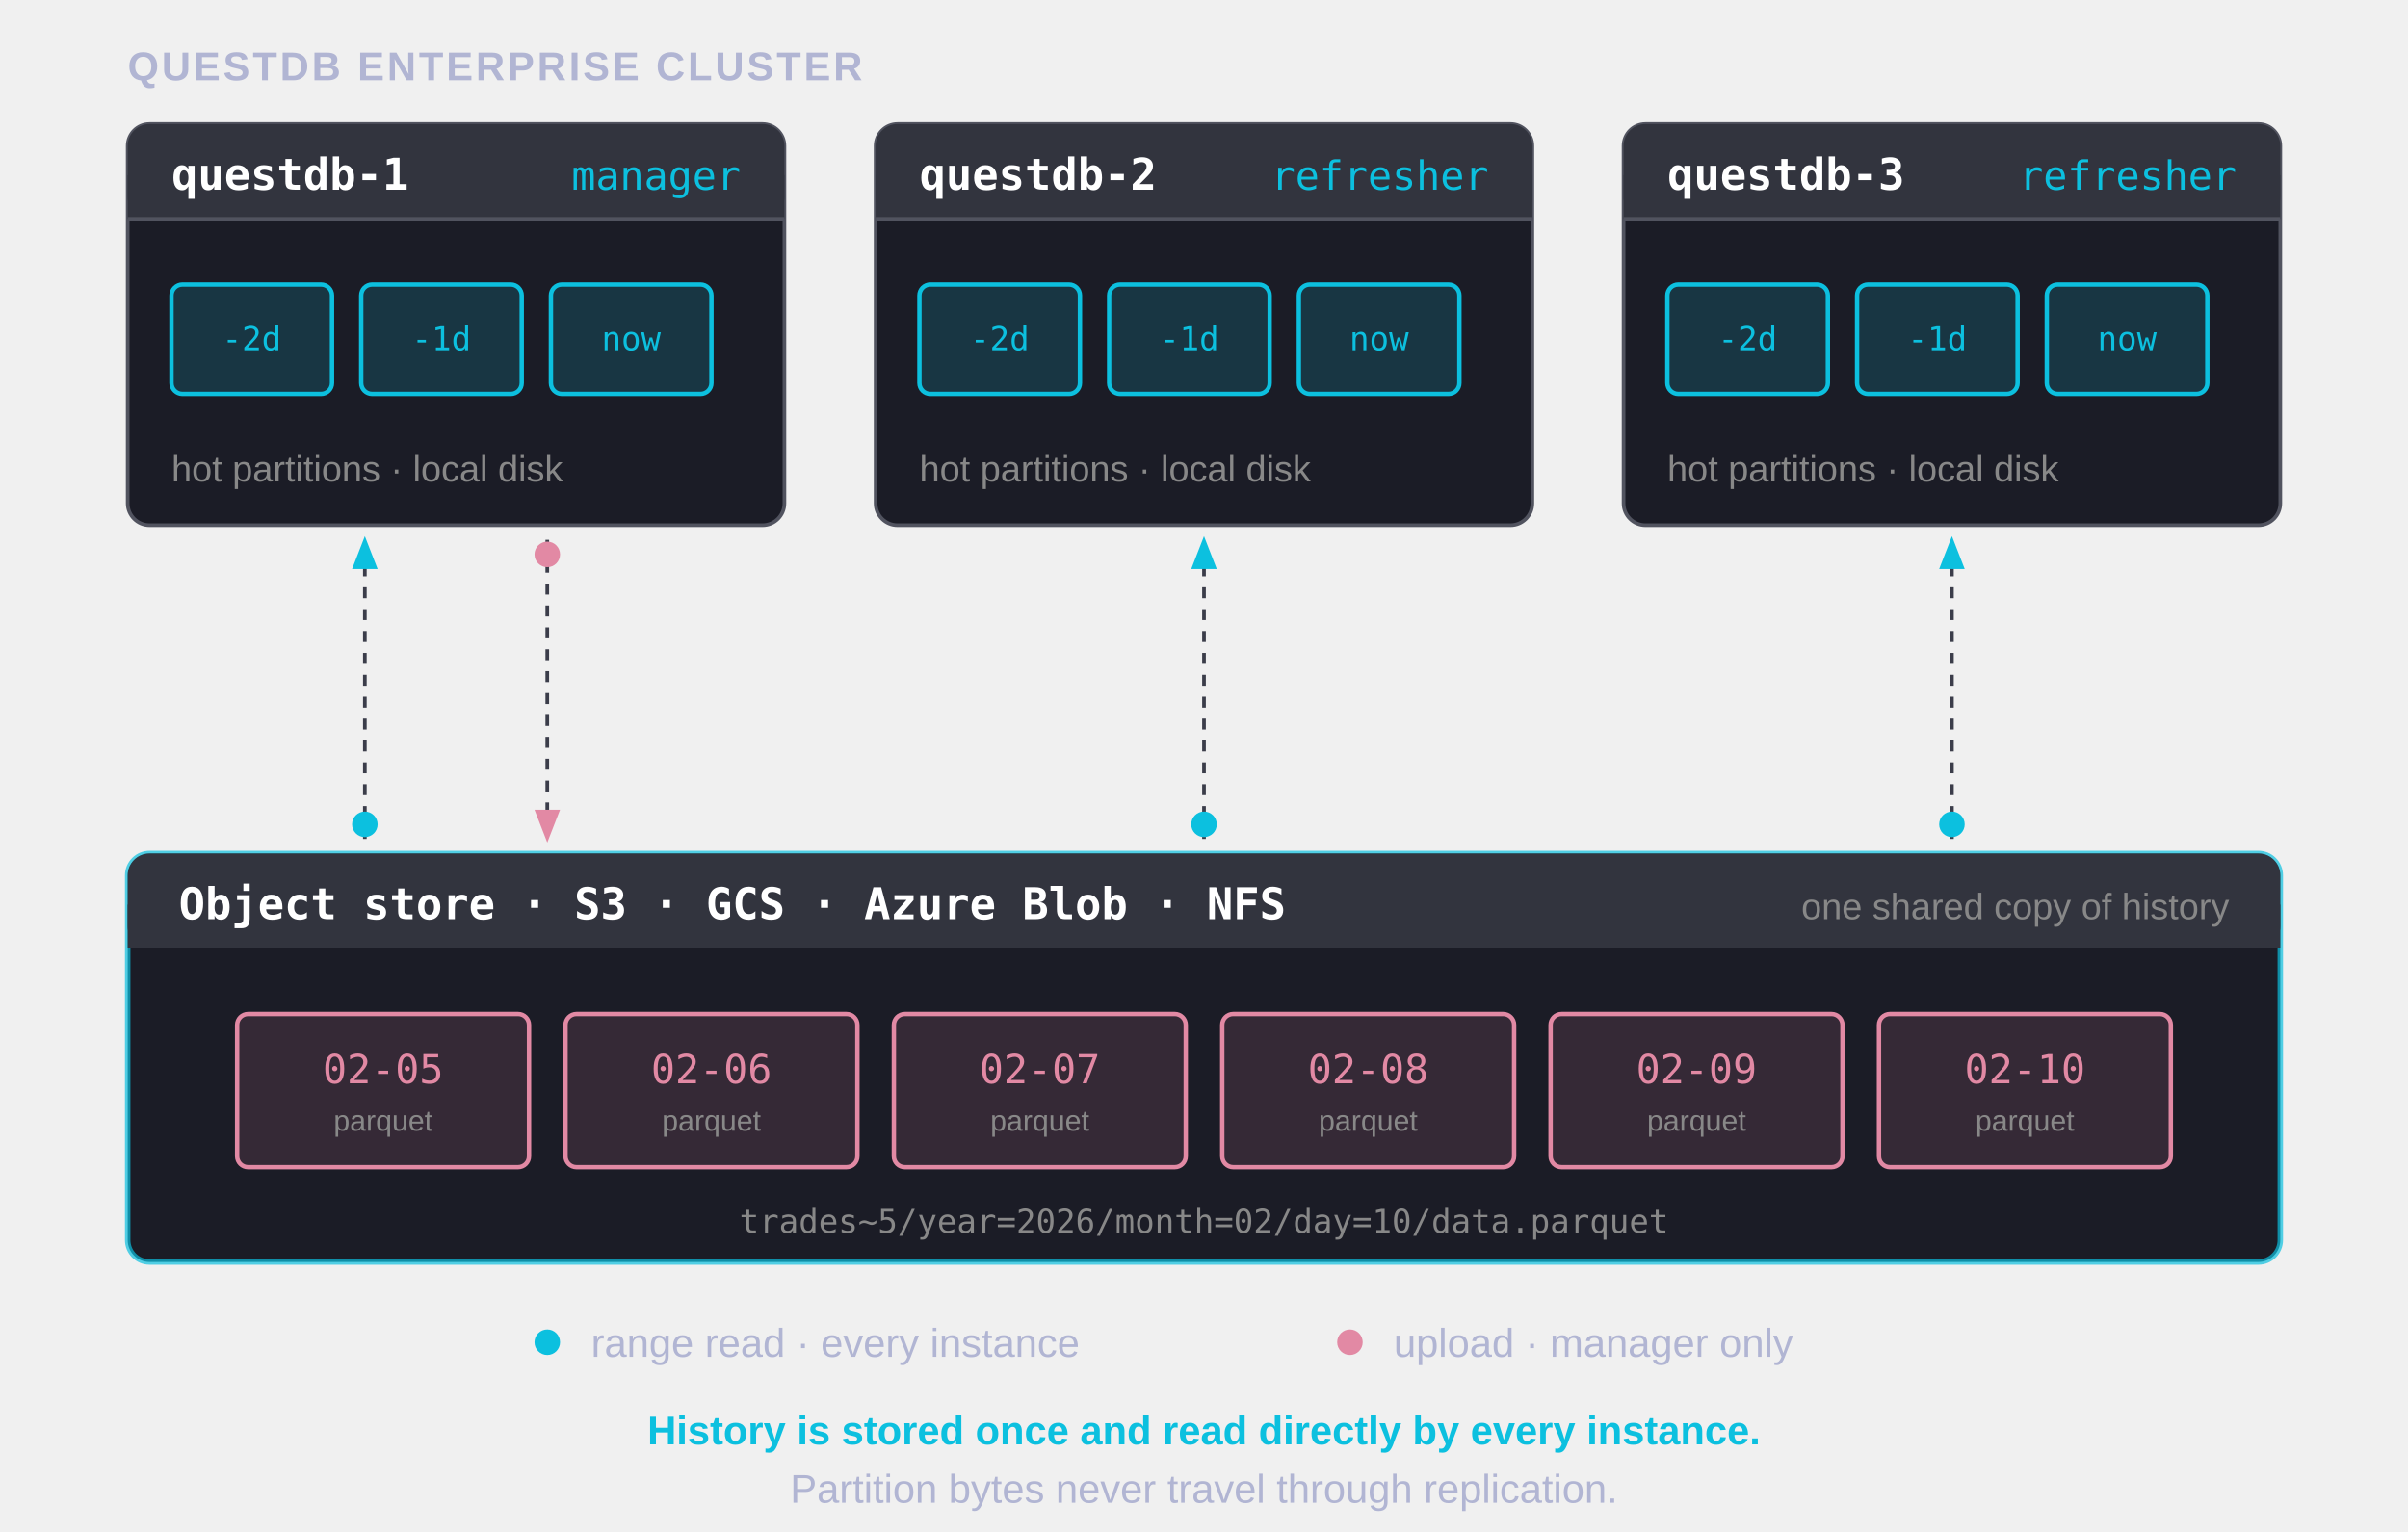
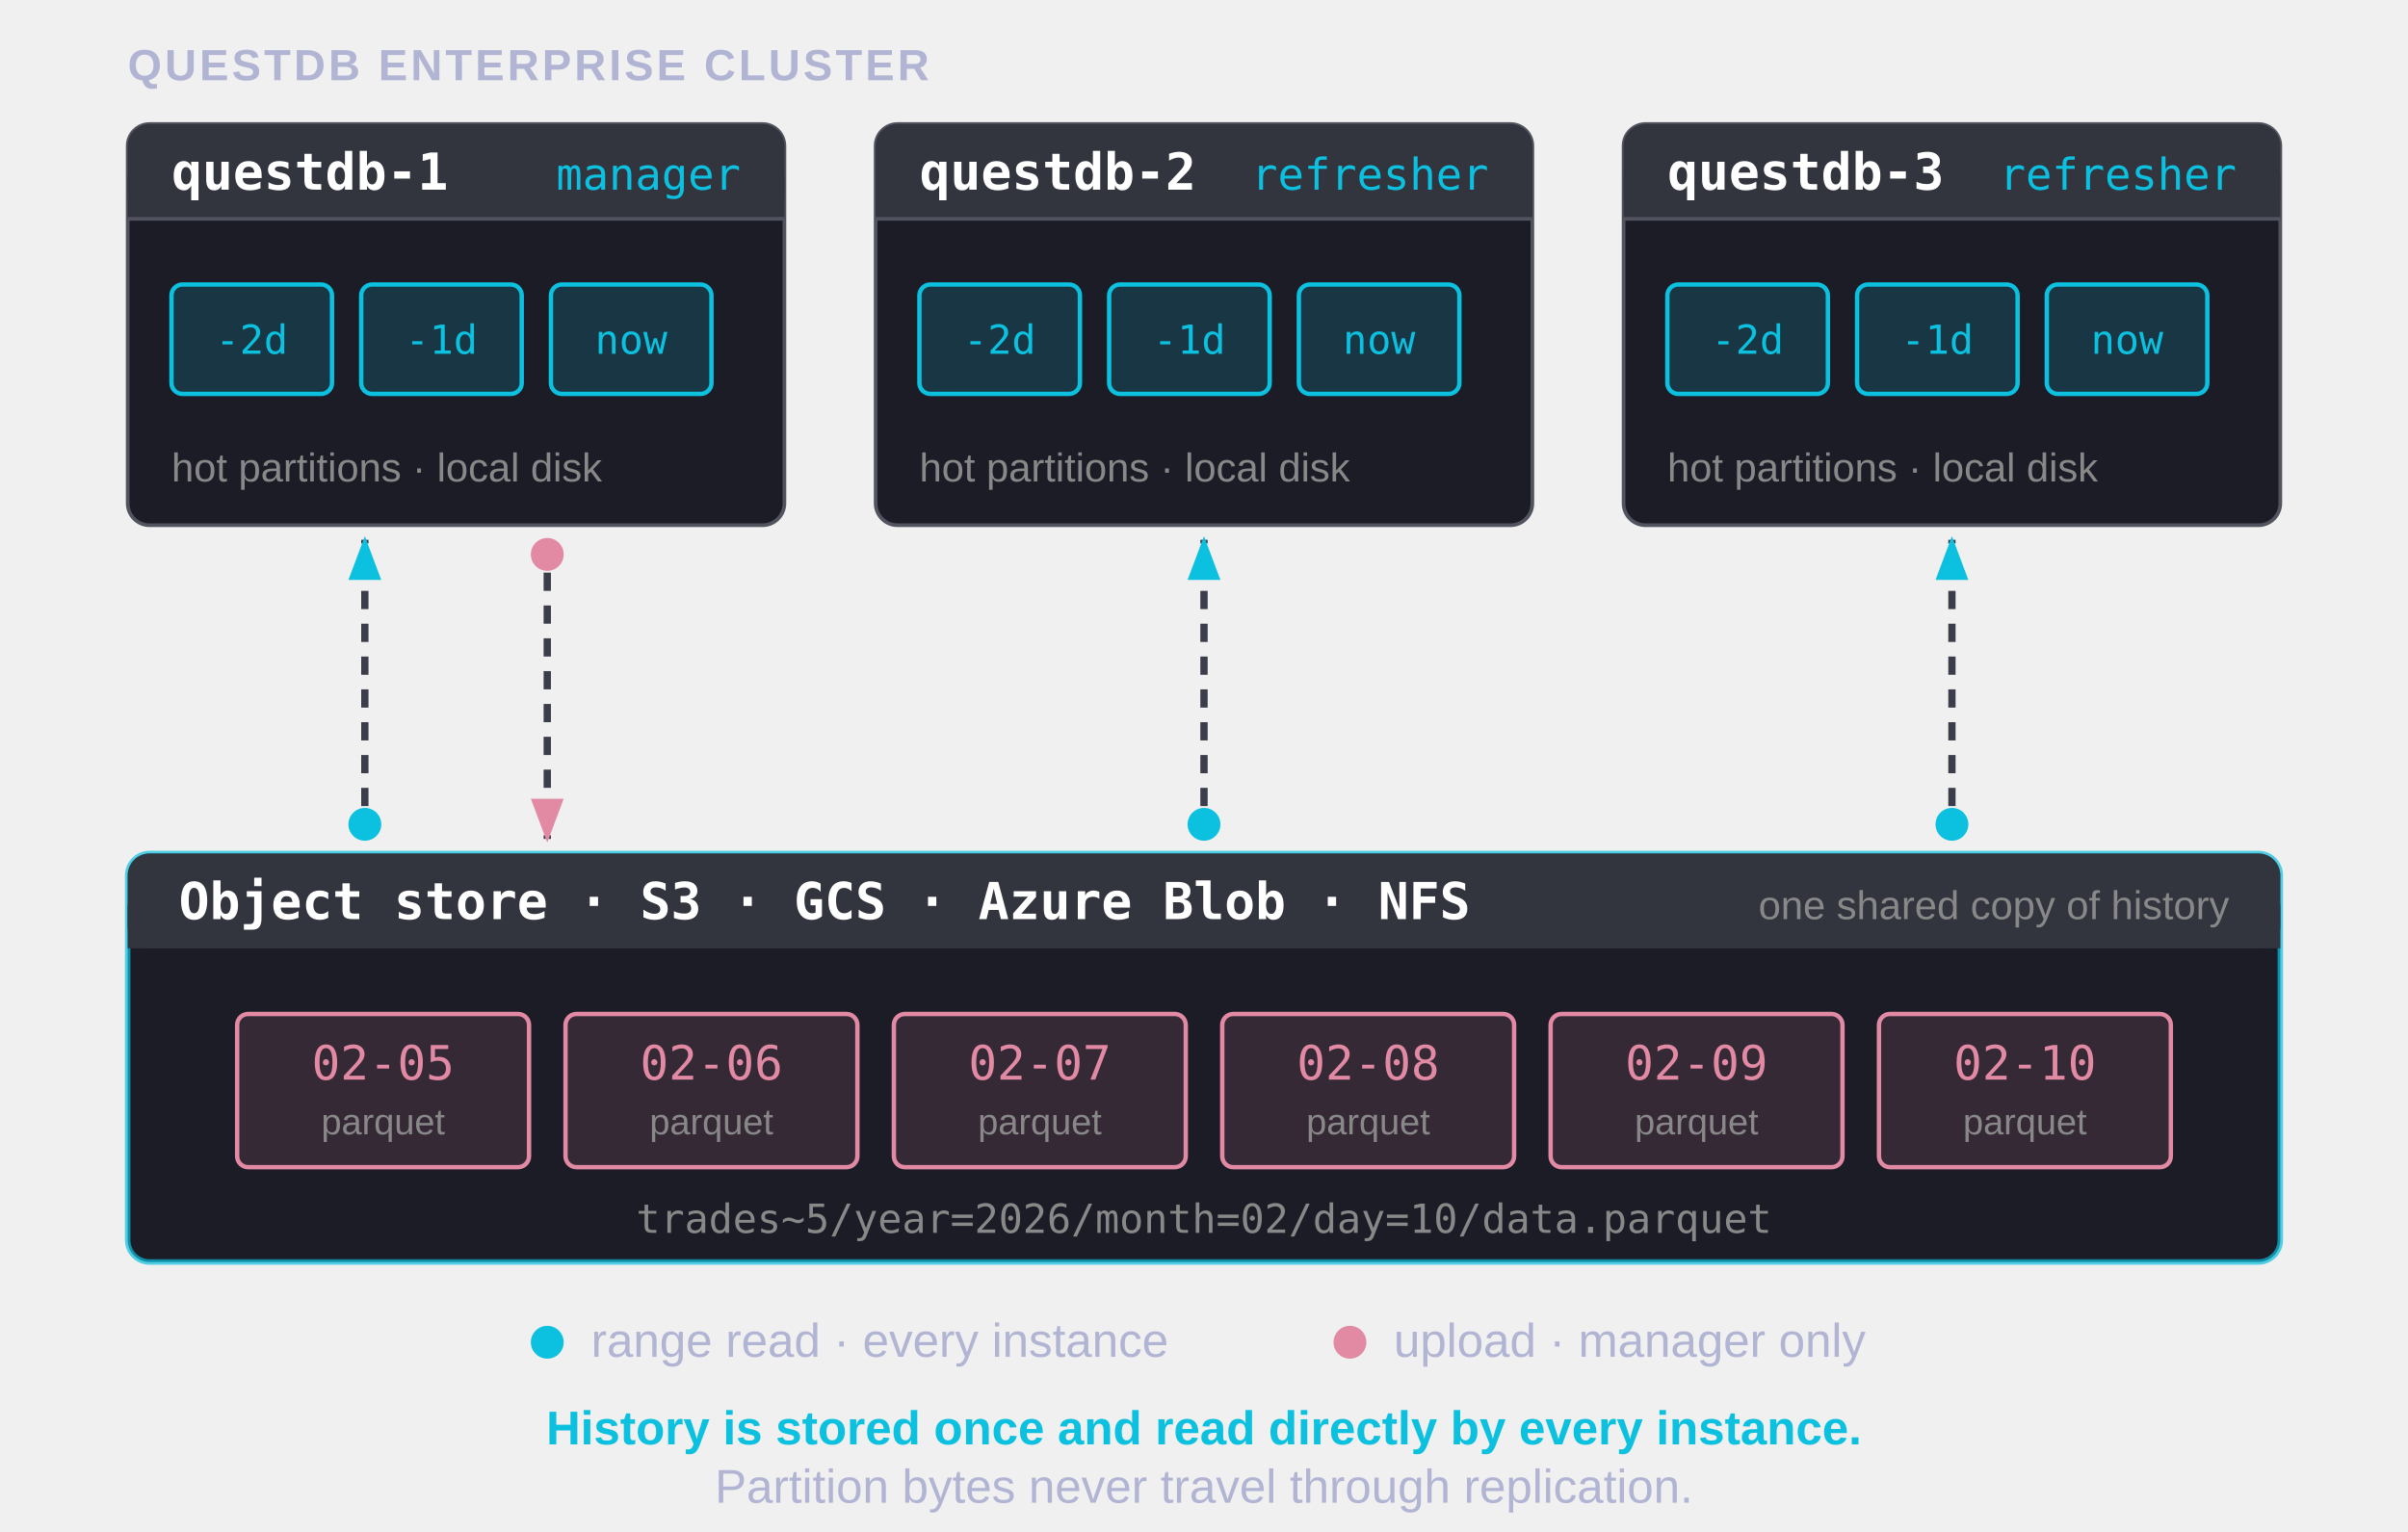
<svg xmlns="http://www.w3.org/2000/svg" viewBox="0 0 660 420" width="660" height="420" role="img" aria-label="Three QuestDB instances keep recent partitions on local disk while a single shared object store holds historical Parquet partitions that every instance reads directly">
  <defs>
    <style>
-       .eyebrow    { font: 600 11px "IBM Plex Sans", "Helvetica Neue", Arial, sans-serif; fill: #b1b5d3; letter-spacing: 0.07em; }
+       .eyebrow    { font: 600 12px "IBM Plex Sans", "Helvetica Neue", Arial, sans-serif; fill: #b1b5d3; letter-spacing: 0.07em; }
      .card       { fill: #1b1c26; stroke: #51535f; stroke-width: 1; }
      .card-head  { fill: #32343e; }
-       .card-title { font: 600 12px "IBM Plex Mono", Menlo, monospace; fill: #ffffff; }
-       .card-role  { font: 11px "IBM Plex Mono", Menlo, monospace; fill: #0cc0df; }
-       .note-sm    { font: 10px "IBM Plex Sans", "Helvetica Neue", Arial, sans-serif; fill: #888888; }
+       .card-title { font: 600 14px "IBM Plex Mono", Menlo, monospace; fill: #ffffff; }
+       .card-role  { font: 12px "IBM Plex Mono", Menlo, monospace; fill: #0cc0df; }
+       .note-sm    { font: 11px "IBM Plex Sans", "Helvetica Neue", Arial, sans-serif; fill: #888888; }
      .hot-block  { fill: rgba(12, 192, 223, 0.16); stroke: #0cc0df; stroke-width: 1.2; }
-       .hot-label  { font: 9px "IBM Plex Mono", Menlo, monospace; fill: #0cc0df; }
+       .hot-label  { font: 11px "IBM Plex Mono", Menlo, monospace; fill: #0cc0df; }

      .store      { fill: #1b1c26; stroke: #0cc0df; stroke-width: 1.5; stroke-opacity: 0.7; }
      .store-head { fill: #32343e; }
-       .store-title{ font: 600 12px "IBM Plex Mono", Menlo, monospace; fill: #ffffff; }
+       .store-title{ font: 600 14px "IBM Plex Mono", Menlo, monospace; fill: #ffffff; }
      .cold-block { fill: rgba(226, 137, 164, 0.13); stroke: #e289a4; stroke-width: 1.2; }
-       .cold-label { font: 11px "IBM Plex Mono", Menlo, monospace; fill: #e289a4; }
-       .cold-sub   { font: 8px "IBM Plex Sans", "Helvetica Neue", Arial, sans-serif; fill: #888888; }
-       .path-hint  { font: 9px "IBM Plex Mono", Menlo, monospace; fill: #888888; }
+       .cold-label { font: 13px "IBM Plex Mono", Menlo, monospace; fill: #e289a4; }
+       .cold-sub   { font: 10px "IBM Plex Sans", "Helvetica Neue", Arial, sans-serif; fill: #888888; }
+       .path-hint  { font: 11px "IBM Plex Mono", Menlo, monospace; fill: #888888; }

-       .guide      { stroke: #3b3d4a; stroke-width: 1; stroke-dasharray: 3 3; fill: none; }
-       .legend     { font: 11px "IBM Plex Sans", "Helvetica Neue", Arial, sans-serif; fill: #b1b5d3; }
-       .caption    { font: 11px "IBM Plex Sans", "Helvetica Neue", Arial, sans-serif; fill: #b1b5d3; }
-       .caption-em { font: 600 11px "IBM Plex Sans", "Helvetica Neue", Arial, sans-serif; fill: #0cc0df; }
+       .guide      { stroke: #3b3d4a; stroke-width: 2; stroke-dasharray: 5 4; fill: none; }
+       .legend     { font: 13px "IBM Plex Sans", "Helvetica Neue", Arial, sans-serif; fill: #b1b5d3; }
+       .caption    { font: 13px "IBM Plex Sans", "Helvetica Neue", Arial, sans-serif; fill: #b1b5d3; }
+       .caption-em { font: 600 13px "IBM Plex Sans", "Helvetica Neue", Arial, sans-serif; fill: #0cc0df; }

      @keyframes read-rise {
        0%   { transform: translateY(0px);         opacity: 0; }
        12%  { opacity: 1; }
        78%  { opacity: 1; }
        100% { transform: translateY(-74px);   opacity: 0; }
      }
      @keyframes upload-fall {
        0%   { transform: translateY(0px);         opacity: 0; }
        12%  { opacity: 1; }
        78%  { opacity: 1; }
        100% { transform: translateY(74px);    opacity: 0; }
      }
      @keyframes store-glow {
        0%, 100% { stroke-opacity: 0.45; }
        50%      { stroke-opacity: 0.95; }
      }

      .read-dot   { fill: #0cc0df; animation: read-rise 2.4s linear infinite; }
      .upload-dot { fill: #e289a4; animation: upload-fall 3.2s linear infinite; }
      .store      { animation: store-glow 3.2s ease-in-out infinite; }

      @media (prefers-reduced-motion: reduce) {
        .read-dot, .upload-dot, .store { animation: none; }
        .read-dot, .upload-dot { opacity: 1; }
      }
    </style>
-     <marker id="cs-arrow-read" markerUnits="userSpaceOnUse" markerWidth="9" markerHeight="7" refX="8" refY="3.5" orient="auto">
-       <polygon points="0 0, 9 3.5, 0 7" fill="#0cc0df" />
+     <marker id="cs-arrow-read" markerUnits="userSpaceOnUse" markerWidth="12" markerHeight="9" refX="11" refY="4.5" orient="auto">
+       <polygon points="0 0, 12 4.5, 0 9" fill="#0cc0df" />
    </marker>
-     <marker id="cs-arrow-upload" markerUnits="userSpaceOnUse" markerWidth="9" markerHeight="7" refX="8" refY="3.5" orient="auto">
-       <polygon points="0 0, 9 3.5, 0 7" fill="#e289a4" />
+     <marker id="cs-arrow-upload" markerUnits="userSpaceOnUse" markerWidth="12" markerHeight="9" refX="11" refY="4.5" orient="auto">
+       <polygon points="0 0, 12 4.5, 0 9" fill="#e289a4" />
    </marker>
  </defs>
  <text class="eyebrow" x="35" y="22">QUESTDB ENTERPRISE CLUSTER</text>
  <rect class="card" x="35" y="34" width="180" height="110" rx="6" />
  <rect class="card-head" x="35" y="34" width="180" height="26" rx="6" />
  <rect class="card-head" x="35" y="48" width="180" height="12" />
  <line class="card" x1="35" y1="60" x2="215" y2="60" />
  <text class="card-title" x="47" y="52">questdb-1</text>
  <text class="card-role" x="203" y="52" text-anchor="end">manager</text>
  <rect class="hot-block" x="47" y="78" width="44" height="30" rx="3" />
-   <text class="hot-label" x="69" y="96" text-anchor="middle">-2d</text>
+   <text class="hot-label" x="69" y="97" text-anchor="middle">-2d</text>
  <rect class="hot-block" x="99" y="78" width="44" height="30" rx="3" />
-   <text class="hot-label" x="121" y="96" text-anchor="middle">-1d</text>
+   <text class="hot-label" x="121" y="97" text-anchor="middle">-1d</text>
  <rect class="hot-block" x="151" y="78" width="44" height="30" rx="3" />
-   <text class="hot-label" x="173" y="96" text-anchor="middle">now</text>
+   <text class="hot-label" x="173" y="97" text-anchor="middle">now</text>
  <text class="note-sm" x="47" y="132">hot partitions · local disk</text>
  <rect class="card" x="240" y="34" width="180" height="110" rx="6" />
  <rect class="card-head" x="240" y="34" width="180" height="26" rx="6" />
  <rect class="card-head" x="240" y="48" width="180" height="12" />
  <line class="card" x1="240" y1="60" x2="420" y2="60" />
  <text class="card-title" x="252" y="52">questdb-2</text>
  <text class="card-role" x="408" y="52" text-anchor="end">refresher</text>
  <rect class="hot-block" x="252" y="78" width="44" height="30" rx="3" />
-   <text class="hot-label" x="274" y="96" text-anchor="middle">-2d</text>
+   <text class="hot-label" x="274" y="97" text-anchor="middle">-2d</text>
  <rect class="hot-block" x="304" y="78" width="44" height="30" rx="3" />
-   <text class="hot-label" x="326" y="96" text-anchor="middle">-1d</text>
+   <text class="hot-label" x="326" y="97" text-anchor="middle">-1d</text>
  <rect class="hot-block" x="356" y="78" width="44" height="30" rx="3" />
-   <text class="hot-label" x="378" y="96" text-anchor="middle">now</text>
+   <text class="hot-label" x="378" y="97" text-anchor="middle">now</text>
  <text class="note-sm" x="252" y="132">hot partitions · local disk</text>
  <rect class="card" x="445" y="34" width="180" height="110" rx="6" />
  <rect class="card-head" x="445" y="34" width="180" height="26" rx="6" />
  <rect class="card-head" x="445" y="48" width="180" height="12" />
  <line class="card" x1="445" y1="60" x2="625" y2="60" />
  <text class="card-title" x="457" y="52">questdb-3</text>
  <text class="card-role" x="613" y="52" text-anchor="end">refresher</text>
  <rect class="hot-block" x="457" y="78" width="44" height="30" rx="3" />
-   <text class="hot-label" x="479" y="96" text-anchor="middle">-2d</text>
+   <text class="hot-label" x="479" y="97" text-anchor="middle">-2d</text>
  <rect class="hot-block" x="509" y="78" width="44" height="30" rx="3" />
-   <text class="hot-label" x="531" y="96" text-anchor="middle">-1d</text>
+   <text class="hot-label" x="531" y="97" text-anchor="middle">-1d</text>
  <rect class="hot-block" x="561" y="78" width="44" height="30" rx="3" />
-   <text class="hot-label" x="583" y="96" text-anchor="middle">now</text>
+   <text class="hot-label" x="583" y="97" text-anchor="middle">now</text>
  <text class="note-sm" x="457" y="132">hot partitions · local disk</text>
  <line class="guide" x1="100" y1="230" x2="100" y2="148" marker-end="url(#cs-arrow-read)" />
-   <circle class="read-dot" cx="100" cy="226" r="3.5" style="animation-delay: 0s" />
+   <circle class="read-dot" cx="100" cy="226" r="4.5" style="animation-delay: 0s" />
  <line class="guide" x1="330" y1="230" x2="330" y2="148" marker-end="url(#cs-arrow-read)" />
-   <circle class="read-dot" cx="330" cy="226" r="3.5" style="animation-delay: 0.6s" />
+   <circle class="read-dot" cx="330" cy="226" r="4.5" style="animation-delay: 0.6s" />
  <line class="guide" x1="535" y1="230" x2="535" y2="148" marker-end="url(#cs-arrow-read)" />
-   <circle class="read-dot" cx="535" cy="226" r="3.5" style="animation-delay: 1.2s" />
+   <circle class="read-dot" cx="535" cy="226" r="4.5" style="animation-delay: 1.2s" />
  <line class="guide" x1="150" y1="148" x2="150" y2="230" marker-end="url(#cs-arrow-upload)" />
-   <circle class="upload-dot" cx="150" cy="152" r="3.5" />
+   <circle class="upload-dot" cx="150" cy="152" r="4.5" />
  <rect class="store" x="35" y="234" width="590" height="112" rx="6" />
  <rect class="store-head" x="35" y="234" width="590" height="26" rx="6" />
  <rect class="store-head" x="35" y="248" width="590" height="12" />
  <text class="store-title" x="49" y="252">Object store · S3 · GCS · Azure Blob · NFS</text>
  <text class="note-sm" x="611" y="252" text-anchor="end">one shared copy of history</text>
  <rect class="cold-block" x="65" y="278" width="80" height="42" rx="3" />
-   <text class="cold-label" x="105" y="297" text-anchor="middle">02-05</text>
-   <text class="cold-sub" x="105" y="310" text-anchor="middle">parquet</text>
+   <text class="cold-label" x="105" y="296" text-anchor="middle">02-05</text>
+   <text class="cold-sub" x="105" y="311" text-anchor="middle">parquet</text>
  <rect class="cold-block" x="155" y="278" width="80" height="42" rx="3" />
-   <text class="cold-label" x="195" y="297" text-anchor="middle">02-06</text>
-   <text class="cold-sub" x="195" y="310" text-anchor="middle">parquet</text>
+   <text class="cold-label" x="195" y="296" text-anchor="middle">02-06</text>
+   <text class="cold-sub" x="195" y="311" text-anchor="middle">parquet</text>
  <rect class="cold-block" x="245" y="278" width="80" height="42" rx="3" />
-   <text class="cold-label" x="285" y="297" text-anchor="middle">02-07</text>
-   <text class="cold-sub" x="285" y="310" text-anchor="middle">parquet</text>
+   <text class="cold-label" x="285" y="296" text-anchor="middle">02-07</text>
+   <text class="cold-sub" x="285" y="311" text-anchor="middle">parquet</text>
  <rect class="cold-block" x="335" y="278" width="80" height="42" rx="3" />
-   <text class="cold-label" x="375" y="297" text-anchor="middle">02-08</text>
-   <text class="cold-sub" x="375" y="310" text-anchor="middle">parquet</text>
+   <text class="cold-label" x="375" y="296" text-anchor="middle">02-08</text>
+   <text class="cold-sub" x="375" y="311" text-anchor="middle">parquet</text>
  <rect class="cold-block" x="425" y="278" width="80" height="42" rx="3" />
-   <text class="cold-label" x="465" y="297" text-anchor="middle">02-09</text>
-   <text class="cold-sub" x="465" y="310" text-anchor="middle">parquet</text>
+   <text class="cold-label" x="465" y="296" text-anchor="middle">02-09</text>
+   <text class="cold-sub" x="465" y="311" text-anchor="middle">parquet</text>
  <rect class="cold-block" x="515" y="278" width="80" height="42" rx="3" />
-   <text class="cold-label" x="555" y="297" text-anchor="middle">02-10</text>
-   <text class="cold-sub" x="555" y="310" text-anchor="middle">parquet</text>
+   <text class="cold-label" x="555" y="296" text-anchor="middle">02-10</text>
+   <text class="cold-sub" x="555" y="311" text-anchor="middle">parquet</text>
  <text class="path-hint" x="330" y="338" text-anchor="middle">trades~5/year=2026/month=02/day=10/data.parquet</text>
-   <circle cx="150" cy="368" r="3.5" fill="#0cc0df" />
+   <circle cx="150" cy="368" r="4.5" fill="#0cc0df" />
  <text class="legend" x="162" y="372">range read · every instance</text>
-   <circle cx="370" cy="368" r="3.5" fill="#e289a4" />
+   <circle cx="370" cy="368" r="4.5" fill="#e289a4" />
  <text class="legend" x="382" y="372">upload · manager only</text>
  <text class="caption-em" x="330" y="396" text-anchor="middle">History is stored once and read directly by every instance.</text>
  <text class="caption" x="330" y="412" text-anchor="middle">Partition bytes never travel through replication.</text>
</svg>
